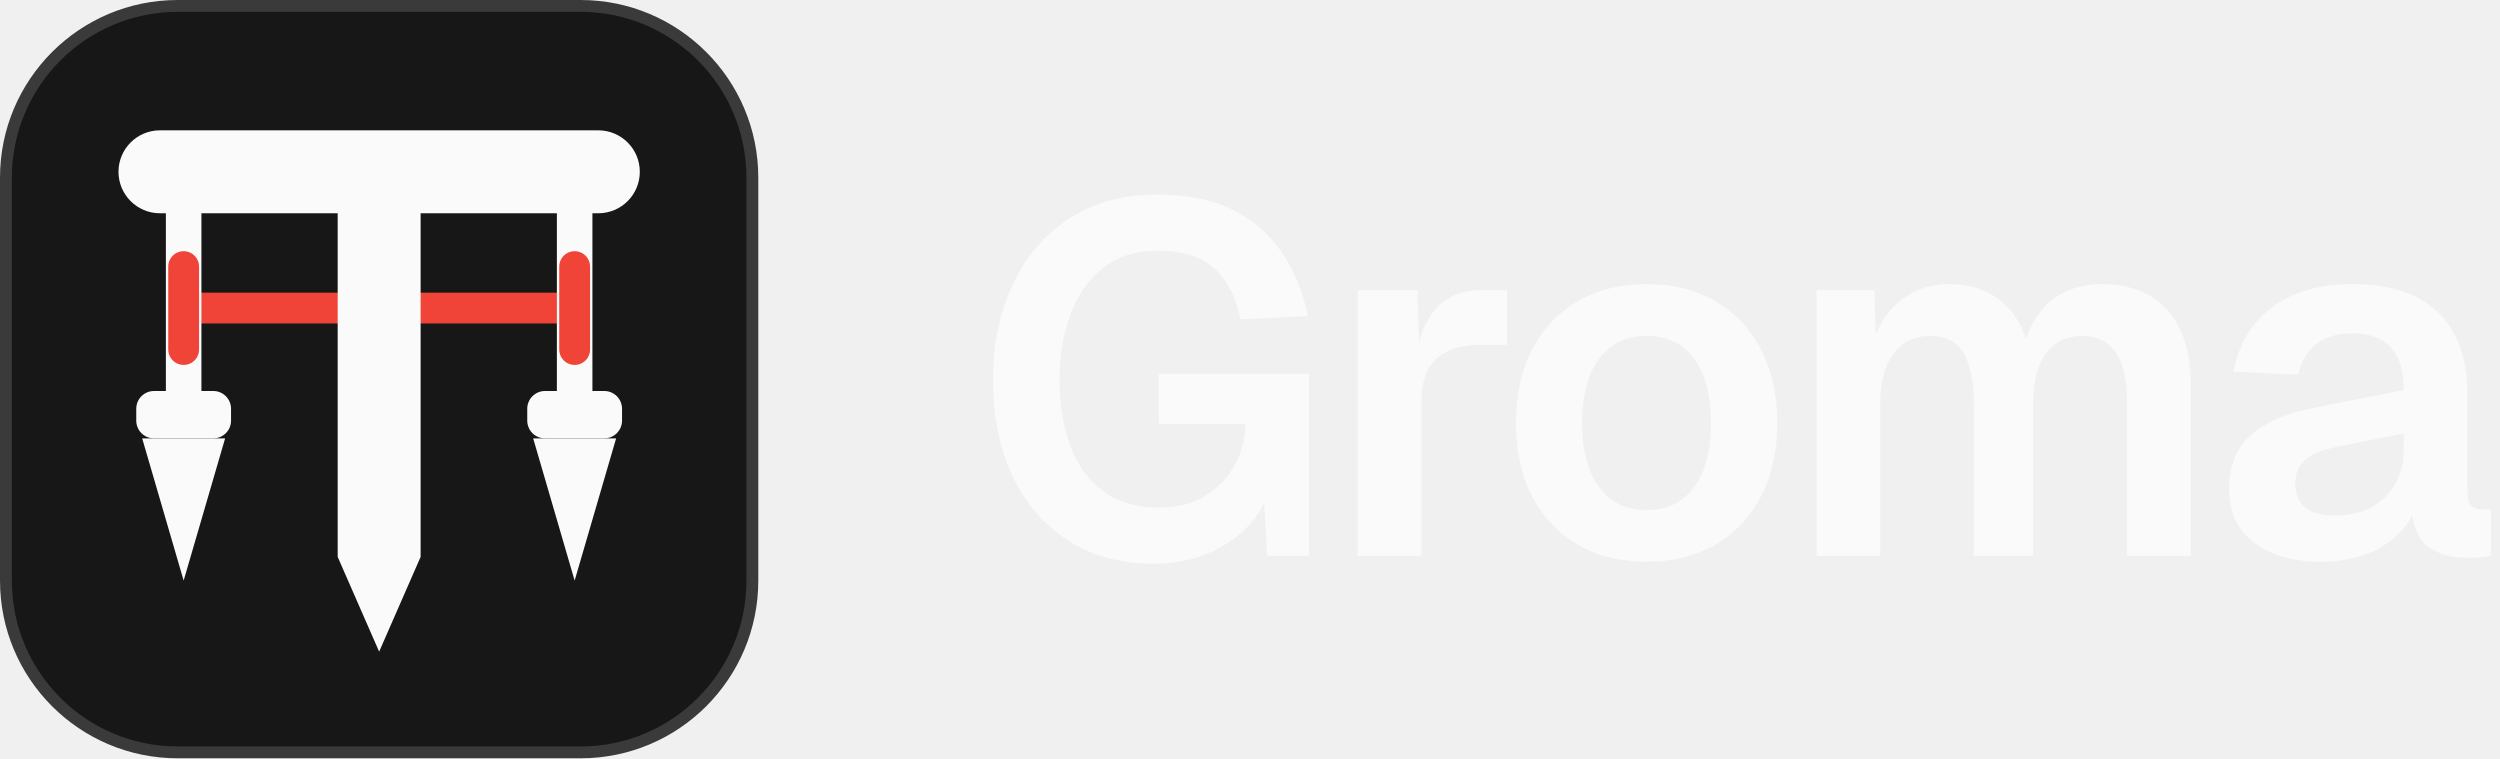
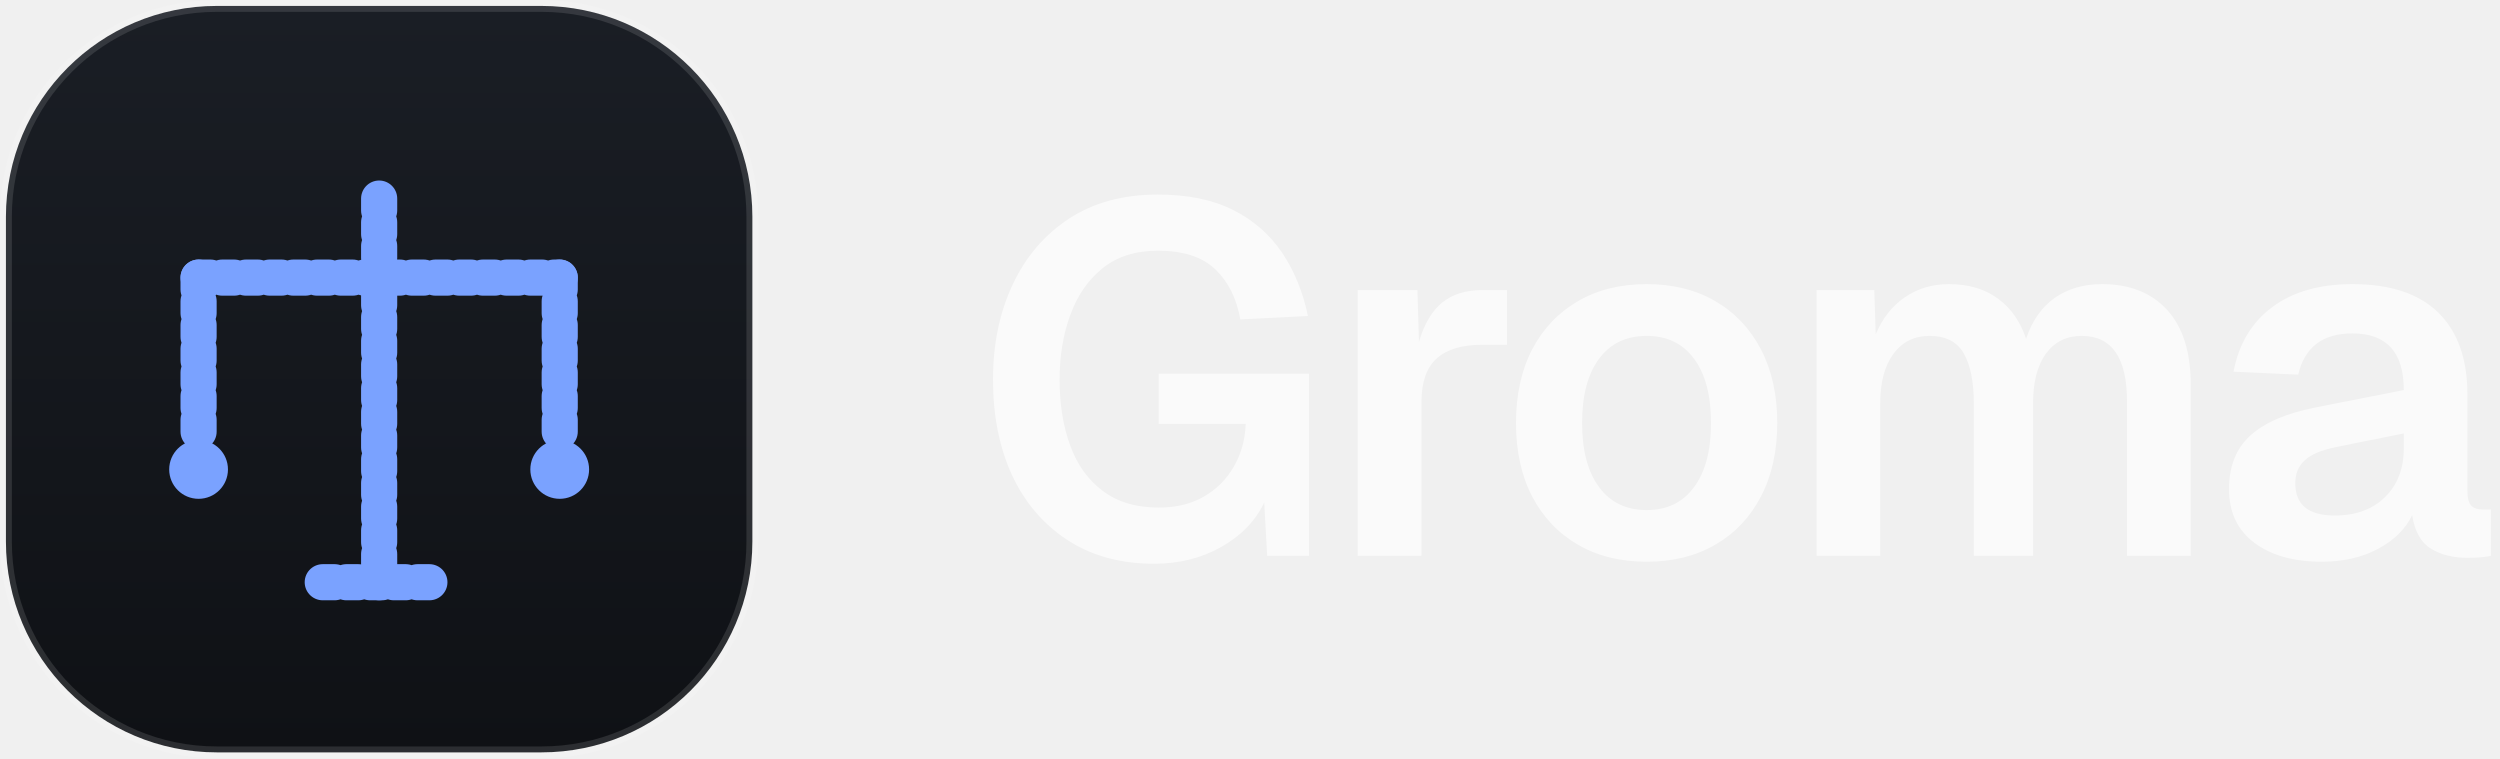
<svg xmlns="http://www.w3.org/2000/svg" viewBox="0 0 211 64" role="img" aria-label="Groma">
  <style>
    /* The final frame is the plain drawing; each animation only describes where a part starts. */
-     .measure { fill: #f04438; transform-box: fill-box; transform-origin: 0 50%; animation: grow-x .45s ease-out 1.5s both }
-     .staff { fill: #fafafa; transform-box: fill-box; transform-origin: 50% 0; animation: grow-y .5s ease-out both }
-     .bar { fill: #fafafa; transform-box: fill-box; transform-origin: 50% 50%; animation: grow-x .35s ease-out .3s both }
-     .string { fill: none; stroke: #fafafa; stroke-width: 3; stroke-linecap: round }
-     .bob { fill: #fafafa }
-     .tick { fill: none; stroke: #f04438; stroke-width: 2.6; stroke-linecap: round; animation: fade .15s ease-out 1.9s both }
-     .plumb { animation: swing .9s cubic-bezier(.3, 0, .2, 1) .6s both }
-     .left { transform-origin: 15.5px 18px }
-     .right { transform-origin: 48.5px 18px; animation-name: swing-back }
-     @keyframes grow-y { from { transform: scaleY(0) } }
-     @keyframes grow-x { from { transform: scaleX(0) } }
-     @keyframes fade { from { opacity: 0 } }
-     @keyframes swing {
-       0% { opacity: 0; transform: rotate(20deg) }
-       10% { opacity: 1 }
-       32% { transform: rotate(-12deg) }
-       56% { transform: rotate(7deg) }
-       78% { transform: rotate(-3deg) }
-     }
-     @keyframes swing-back {
-       0% { opacity: 0; transform: rotate(-20deg) }
-       10% { opacity: 1 }
-       32% { transform: rotate(12deg) }
-       56% { transform: rotate(-7deg) }
-       78% { transform: rotate(3deg) }
-     }
+     .line { fill: none; stroke: #7aa2ff; stroke-width: 3.05; stroke-linecap: round; stroke-dasharray: 1; }
+     .bob { fill: #7aa2ff; }
+     .staff { animation: draw .45s ease-out both }
+     .foot { animation: draw .2s ease-out .4s both }
+     .bar { animation: draw .35s ease-out .55s both }
+     .plumb { animation: draw .3s ease-in .85s both }
+     .bob { transform-box: fill-box; transform-origin: 50% 50%; animation: drop .3s cubic-bezier(.3, 1.6, .5, 1) 1.1s both }
+     @keyframes draw { from { stroke-dashoffset: 1 } }
+     @keyframes drop { from { opacity: 0; transform: translateY(-6px) scale(.4) } }
    .word { fill: #fafafa; animation: word .5s ease-out 1.2s both }
    @keyframes word { from { opacity: 0; transform: translateX(-8px) } }
    @media (prefers-reduced-motion: reduce) { * { animation: none !important } }
  </style>
-   <rect x=".5" y=".5" width="63" height="63" rx="14.5" fill="#171717" stroke="#3a3a3a" />
-   <rect class="measure" x="15.5" y="24.7" width="33" height="2.6" rx="1.3" />
-   <path class="staff" d="M28.5 12H35.5V47L32 55L28.5 47Z" />
-   <rect class="bar" x="10" y="11" width="44" height="7" rx="3.5" />
-   <g class="plumb left">
-     <path class="string" d="M15.5 18V34" />
-     <rect class="bob" x="11.5" y="33" width="8" height="4" rx="1.5" />
-     <path class="bob" d="M12 37H19L15.5 49Z" />
-   </g>
-   <g class="plumb right">
-     <path class="string" d="M48.5 18V34" />
-     <rect class="bob" x="44.5" y="33" width="8" height="4" rx="1.5" />
-     <path class="bob" d="M45 37H52L48.5 49Z" />
-   </g>
-   <path class="tick" d="M15.5 22.5v7M48.5 22.5v7" />
+   <defs>
+     <linearGradient id="tile" x1="0" y1="0" x2="0" y2="1">
+       <stop offset="0" stop-color="#1a1e25" />
+       <stop offset="1" stop-color="#0f1115" />
+     </linearGradient>
+   </defs>
+   <rect x=".5" y=".5" width="63" height="63" rx="17.8" fill="url(#tile)" stroke="#ffffff" stroke-opacity=".12" />
+   <path class="line staff" d="M32.0 16.76L32.0 49.14" pathLength="1" />
+   <path class="line foot" d="M27.24 49.14L36.76 49.14" pathLength="1" />
+   <path class="line bar" d="M16.76 23.43L47.24 23.43" pathLength="1" />
+   <path class="line plumb" d="M16.76 23.43L16.76 36.76" pathLength="1" />
+   <path class="line plumb" d="M47.24 23.43L47.24 36.76" pathLength="1" />
+   <circle class="bob" cx="16.76" cy="39.62" r="2.48" />
+   <circle class="bob" cx="47.24" cy="39.62" r="2.48" />
  <g transform="translate(82 46.91)">
    <path class="word" d="M15.41 0.67Q11.17 0.67 8.11 -1.32Q5.04 -3.32 3.42 -6.8Q1.81 -10.29 1.81 -14.87Q1.81 -19.36 3.47 -22.89Q5.12 -26.42 8.23 -28.46Q11.34 -30.49 15.71 -30.49Q19.49 -30.49 22.07 -29.19Q24.65 -27.89 26.21 -25.58Q27.76 -23.27 28.39 -20.24L22.68 -19.95Q22.22 -22.6 20.58 -24.17Q18.94 -25.75 15.75 -25.75Q12.89 -25.75 11.07 -24.28Q9.24 -22.81 8.34 -20.35Q7.43 -17.89 7.43 -14.87Q7.43 -11.76 8.32 -9.32Q9.2 -6.89 11.07 -5.48Q12.94 -4.07 15.79 -4.07Q18.02 -4.07 19.61 -5Q21.21 -5.92 22.13 -7.52Q23.06 -9.11 23.14 -11.13H15.79V-15.37H28.48V0H24.95L24.7 -4.49Q23.56 -2.14 21.06 -0.74Q18.56 0.67 15.41 0.67ZM32.59 0V-22.43H37.63L37.76 -18.06Q38.43 -20.33 39.73 -21.38Q41.03 -22.43 43.13 -22.43H45.19V-17.81H43.09Q40.53 -17.81 39.25 -16.65Q37.97 -15.5 37.97 -12.94V0ZM56.99 0.5Q53.63 0.5 51.16 -0.95Q48.68 -2.39 47.31 -5.02Q45.95 -7.64 45.95 -11.21Q45.95 -14.78 47.31 -17.41Q48.68 -20.03 51.16 -21.48Q53.63 -22.93 56.99 -22.93Q60.31 -22.93 62.79 -21.48Q65.27 -20.03 66.63 -17.41Q68 -14.78 68 -11.21Q68 -7.64 66.63 -5.02Q65.27 -2.39 62.79 -0.95Q60.31 0.5 56.99 0.5ZM56.99 -3.86Q59.56 -3.86 60.98 -5.8Q62.41 -7.73 62.41 -11.21Q62.41 -14.7 60.98 -16.63Q59.56 -18.56 56.99 -18.56Q54.39 -18.56 52.96 -16.63Q51.53 -14.7 51.53 -11.21Q51.53 -7.73 52.96 -5.8Q54.39 -3.86 56.99 -3.86ZM71.32 0V-22.43H76.19L76.31 -18.69Q77.15 -20.71 78.77 -21.82Q80.39 -22.93 82.49 -22.93Q84.97 -22.93 86.62 -21.71Q88.28 -20.5 89 -18.31Q89.75 -20.58 91.41 -21.76Q93.07 -22.93 95.42 -22.93Q98.91 -22.93 100.91 -20.75Q102.9 -18.56 102.9 -14.41V0H97.52V-13.02Q97.52 -18.56 93.7 -18.56Q91.77 -18.56 90.68 -17.07Q89.59 -15.58 89.59 -12.85V0H84.59V-12.85Q84.59 -15.58 83.75 -17.07Q82.91 -18.56 80.85 -18.56Q78.92 -18.56 77.81 -17.05Q76.69 -15.54 76.69 -12.85V0ZM113.95 0.5Q110.42 0.5 108.28 -1.09Q106.13 -2.69 106.13 -5.63Q106.13 -8.53 107.94 -10.16Q109.75 -11.8 113.44 -12.52L120.88 -13.99Q120.88 -18.77 116.55 -18.77Q114.62 -18.77 113.48 -17.87Q112.35 -16.97 111.97 -15.29L106.51 -15.54Q107.18 -19.07 109.79 -21Q112.39 -22.93 116.55 -22.93Q121.34 -22.93 123.8 -20.52Q126.25 -18.1 126.25 -13.61V-5.46Q126.25 -4.58 126.57 -4.24Q126.88 -3.91 127.51 -3.91H128.23V0Q127.51 0.17 126.25 0.17Q124.45 0.17 123.19 -0.59Q121.93 -1.34 121.59 -3.4V-3.44Q120.75 -1.68 118.71 -0.59Q116.68 0.5 113.95 0.5ZM115.04 -3.4Q117.73 -3.4 119.3 -4.96Q120.88 -6.51 120.88 -9.07V-10.33L115.08 -9.16Q113.27 -8.78 112.5 -8.04Q111.72 -7.31 111.72 -6.13Q111.72 -3.4 115.04 -3.4Z" />
  </g>
</svg>
